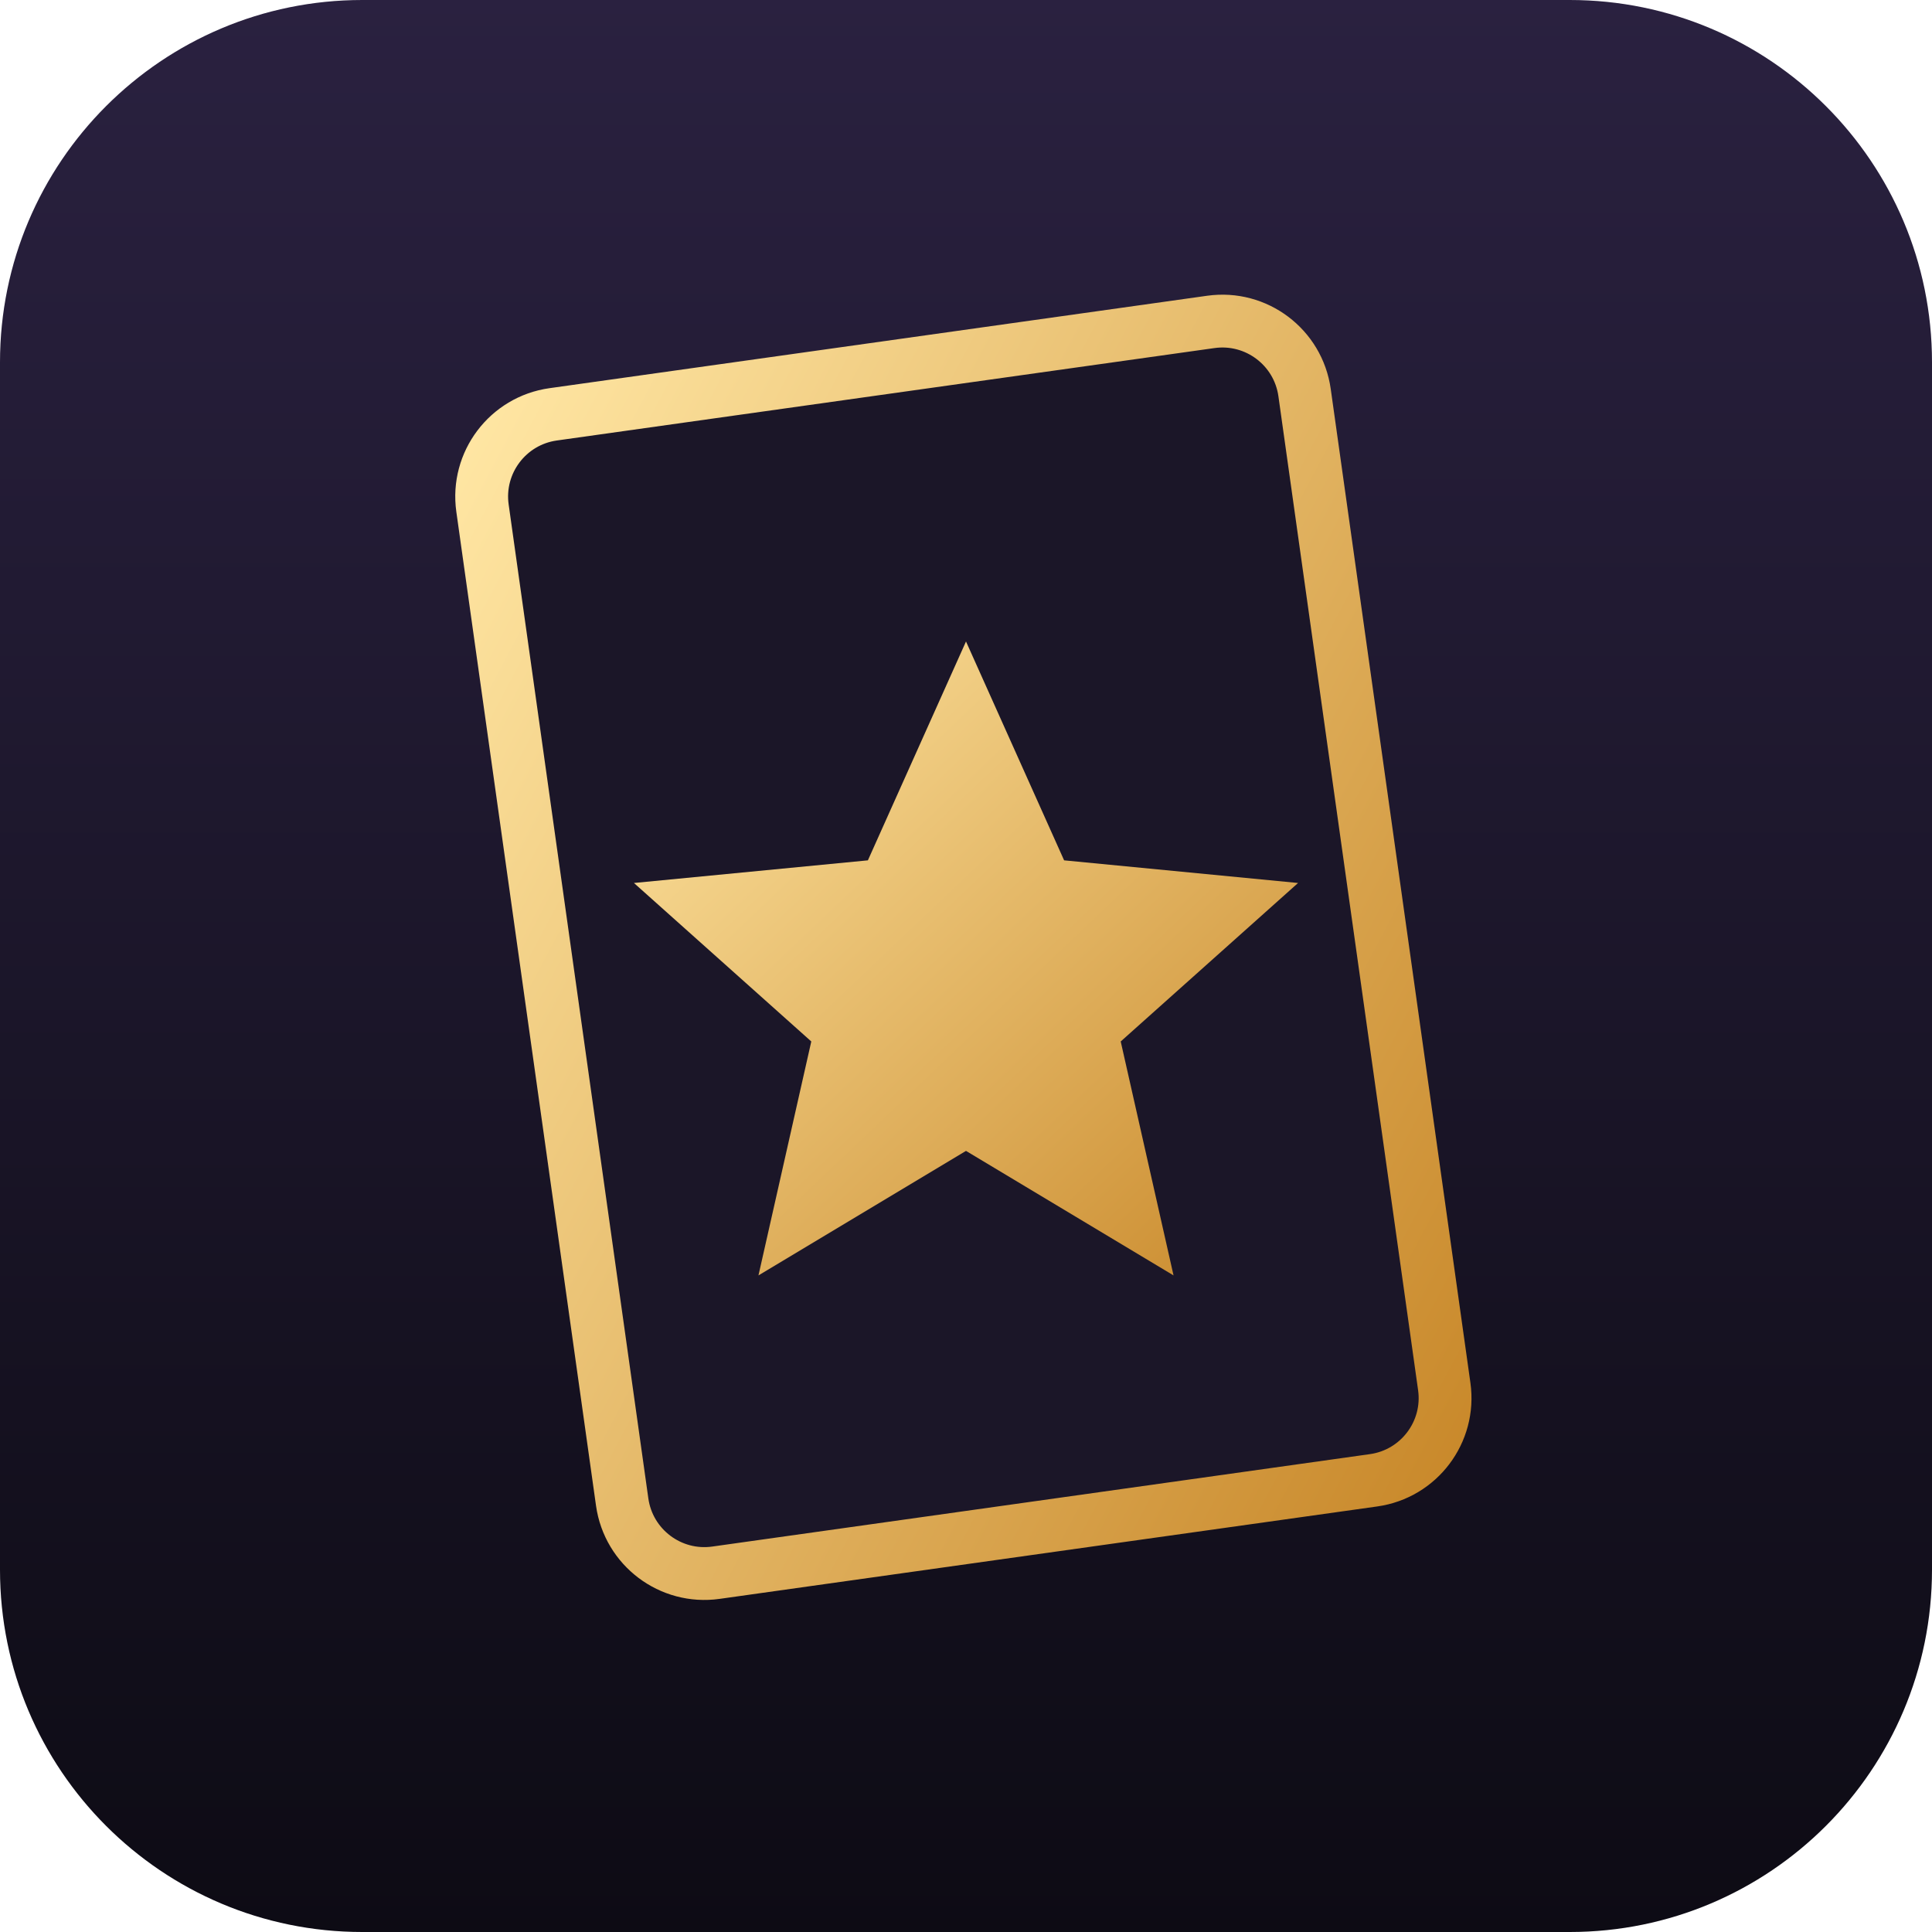
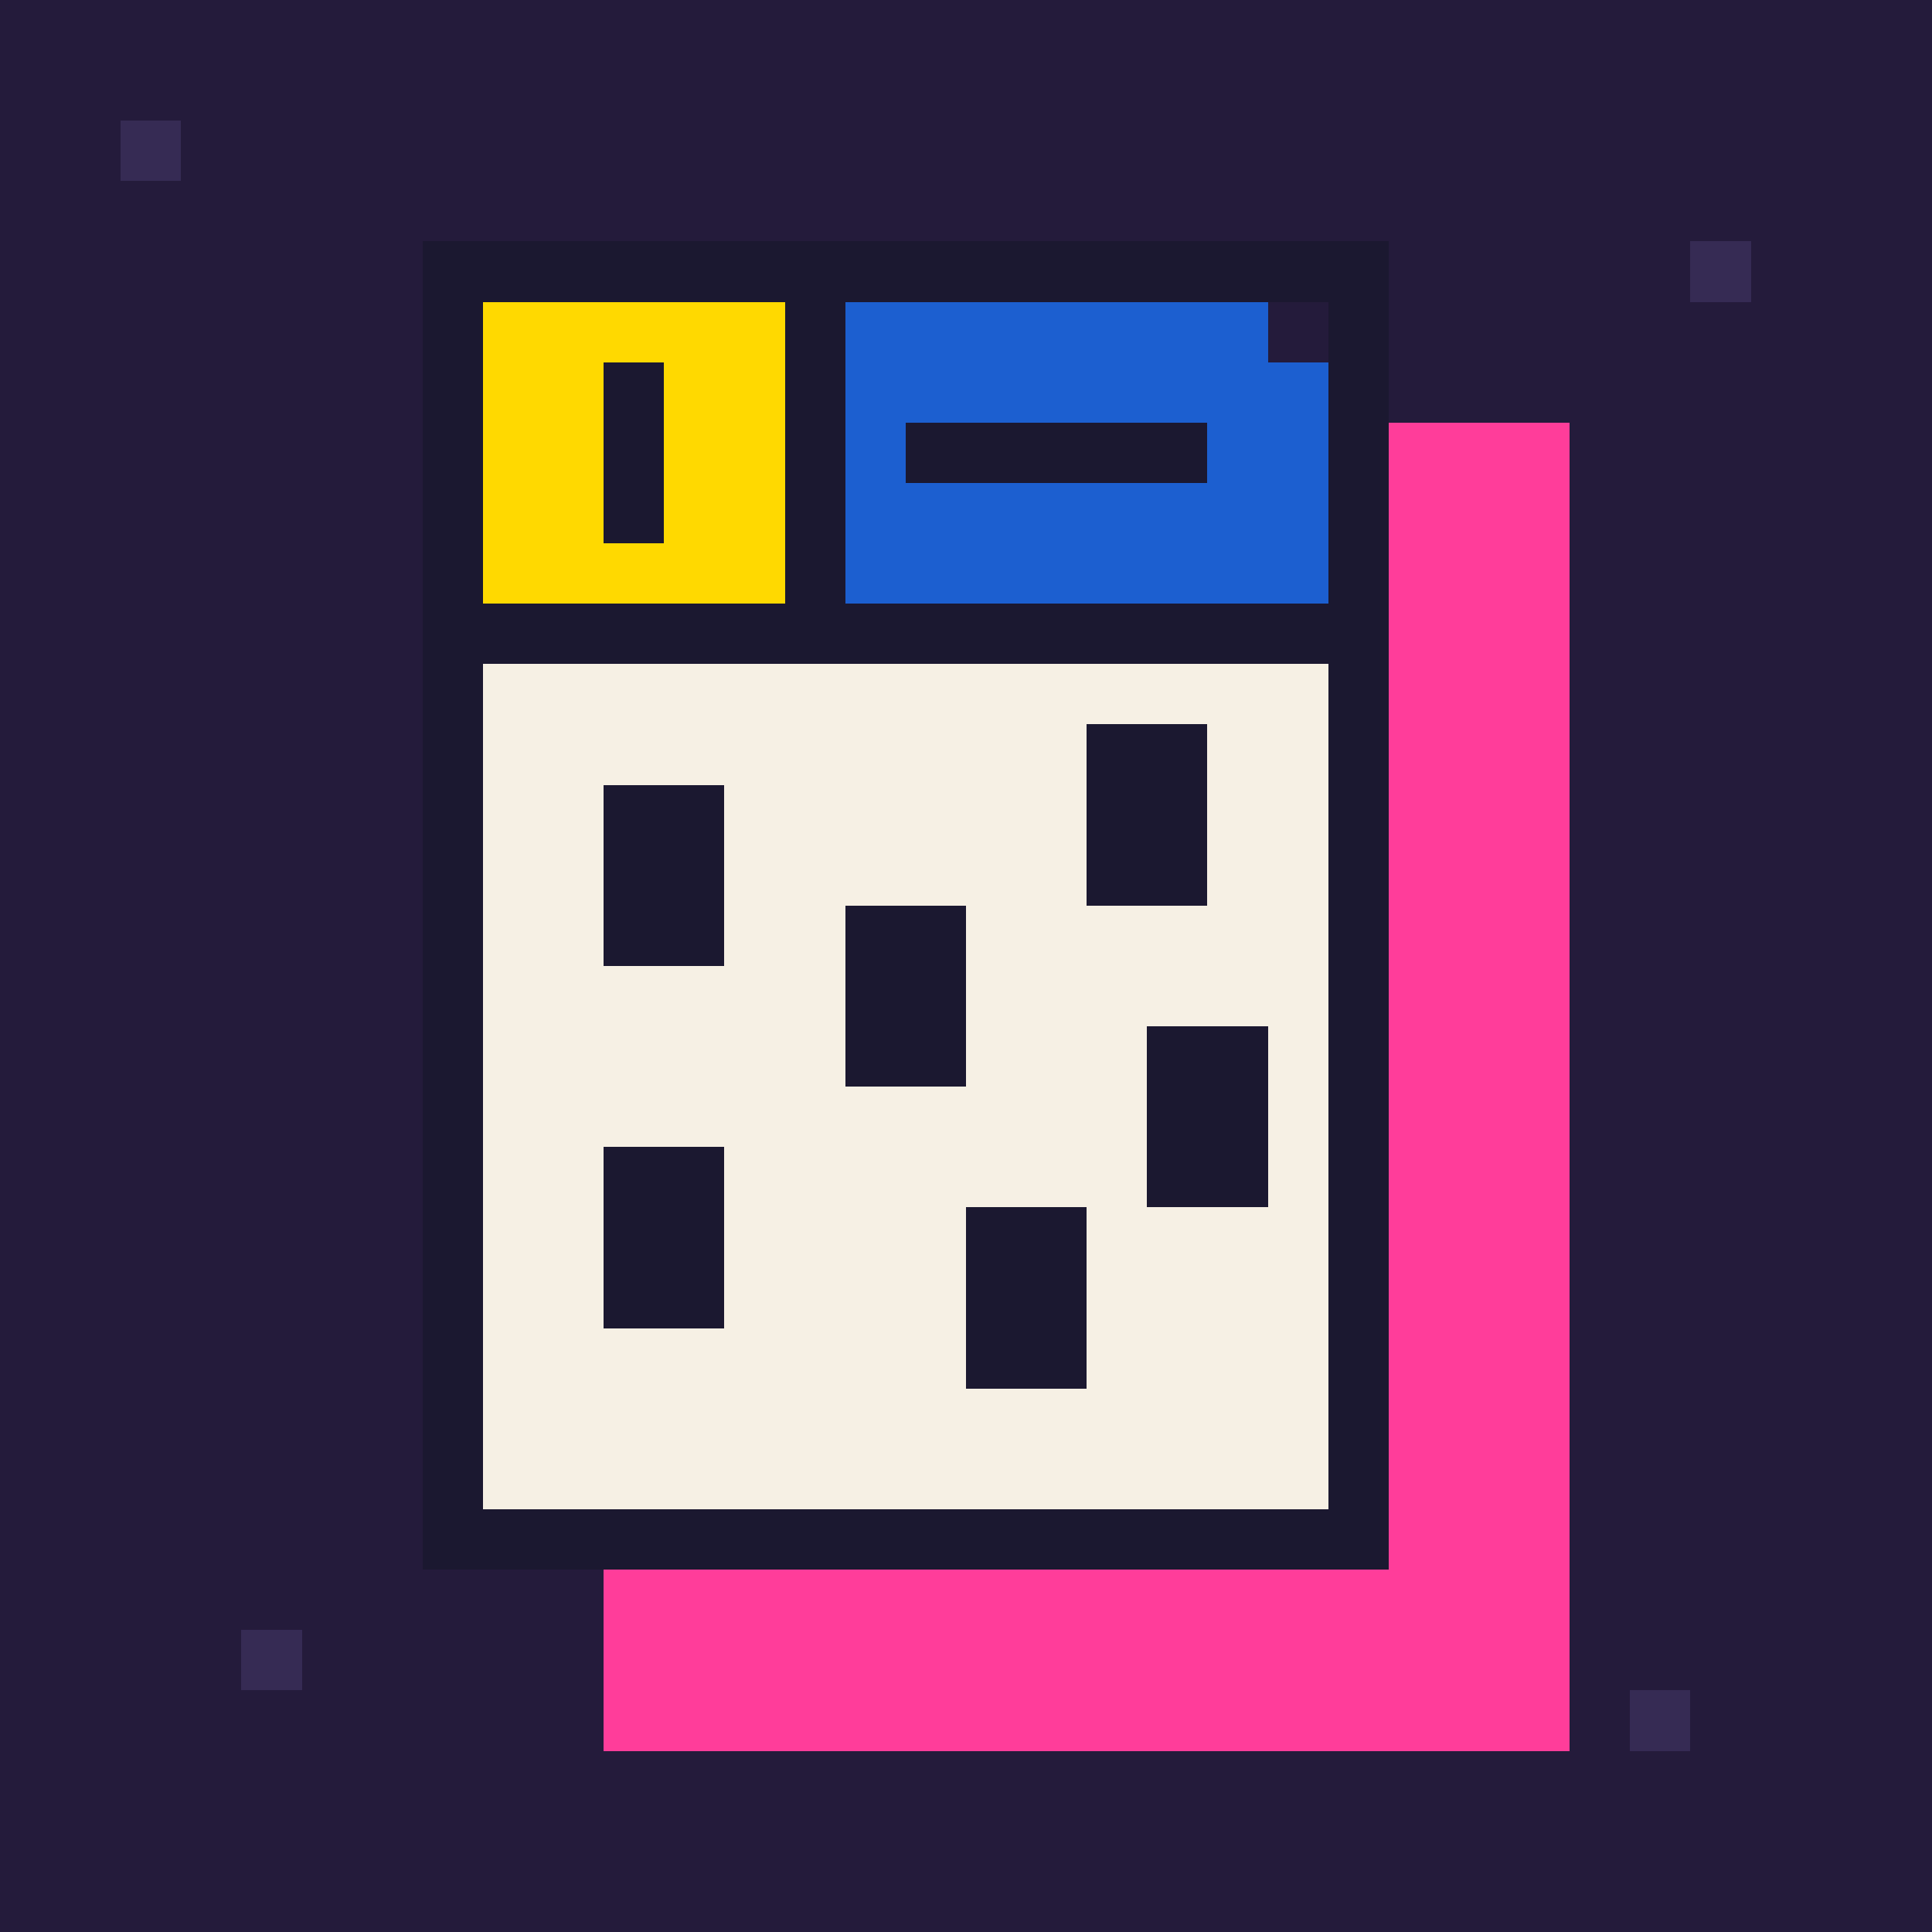
- <svg xmlns="http://www.w3.org/2000/svg" viewBox="0 0 512 512">
-   <defs>
-     <linearGradient id="g" x1="0" y1="0" x2="0" y2="1">
-       <stop offset="0" stop-color="#2a2140" />
-       <stop offset="1" stop-color="#0d0b14" />
-     </linearGradient>
-     <linearGradient id="c" x1="0" y1="0" x2="1" y2="1">
-       <stop offset="0" stop-color="#ffe6a3" />
-       <stop offset="1" stop-color="#c9892b" />
-     </linearGradient>
-   </defs>
-   <rect width="512" height="512" rx="96" fill="url(#g)" />
-   <rect x="146" y="96" width="220" height="310" rx="22" fill="#1b1628" stroke="url(#c)" stroke-width="14" transform="rotate(-8 256 256)" />
-   <path d="M256 170l26 58 62 6-47 42 14 62-55-33-55 33 14-62-47-42 62-6z" fill="url(#c)" />
+ <svg xmlns="http://www.w3.org/2000/svg" viewBox="0 0 32 32" shape-rendering="crispEdges">
+   <rect width="32" height="32" fill="#241b3b" />
+   <g fill="#362b54">
+     <rect x="2" y="2" width="1" height="1" />
+     <rect x="28" y="4" width="1" height="1" />
+     <rect x="4" y="27" width="1" height="1" />
+     <rect x="27" y="28" width="1" height="1" />
+   </g>
+   <rect x="10" y="7" width="16" height="22" fill="#ff3d9a" />
+   <rect x="7" y="4" width="16" height="22" fill="#1b1830" />
+   <rect x="8" y="5" width="14" height="20" fill="#f6f0e4" />
+   <rect x="8" y="5" width="14" height="5" fill="#1c5fd0" />
+   <rect x="8" y="5" width="5" height="5" fill="#ffd900" />
+   <rect x="13" y="5" width="1" height="5" fill="#1b1830" />
+   <rect x="8" y="10" width="14" height="1" fill="#1b1830" />
+   <g fill="#1b1830">
+     <rect x="10" y="6" width="1" height="3" />
+     <rect x="15" y="7" width="5" height="1" />
+     <rect x="10" y="13" width="2" height="3" />
+     <rect x="14" y="15" width="2" height="3" />
+     <rect x="18" y="12" width="2" height="3" />
+     <rect x="10" y="19" width="2" height="3" />
+     <rect x="16" y="20" width="2" height="3" />
+     <rect x="19" y="17" width="2" height="3" />
+   </g>
+   <rect x="21" y="5" width="1" height="1" fill="#241b3b" />
</svg>
